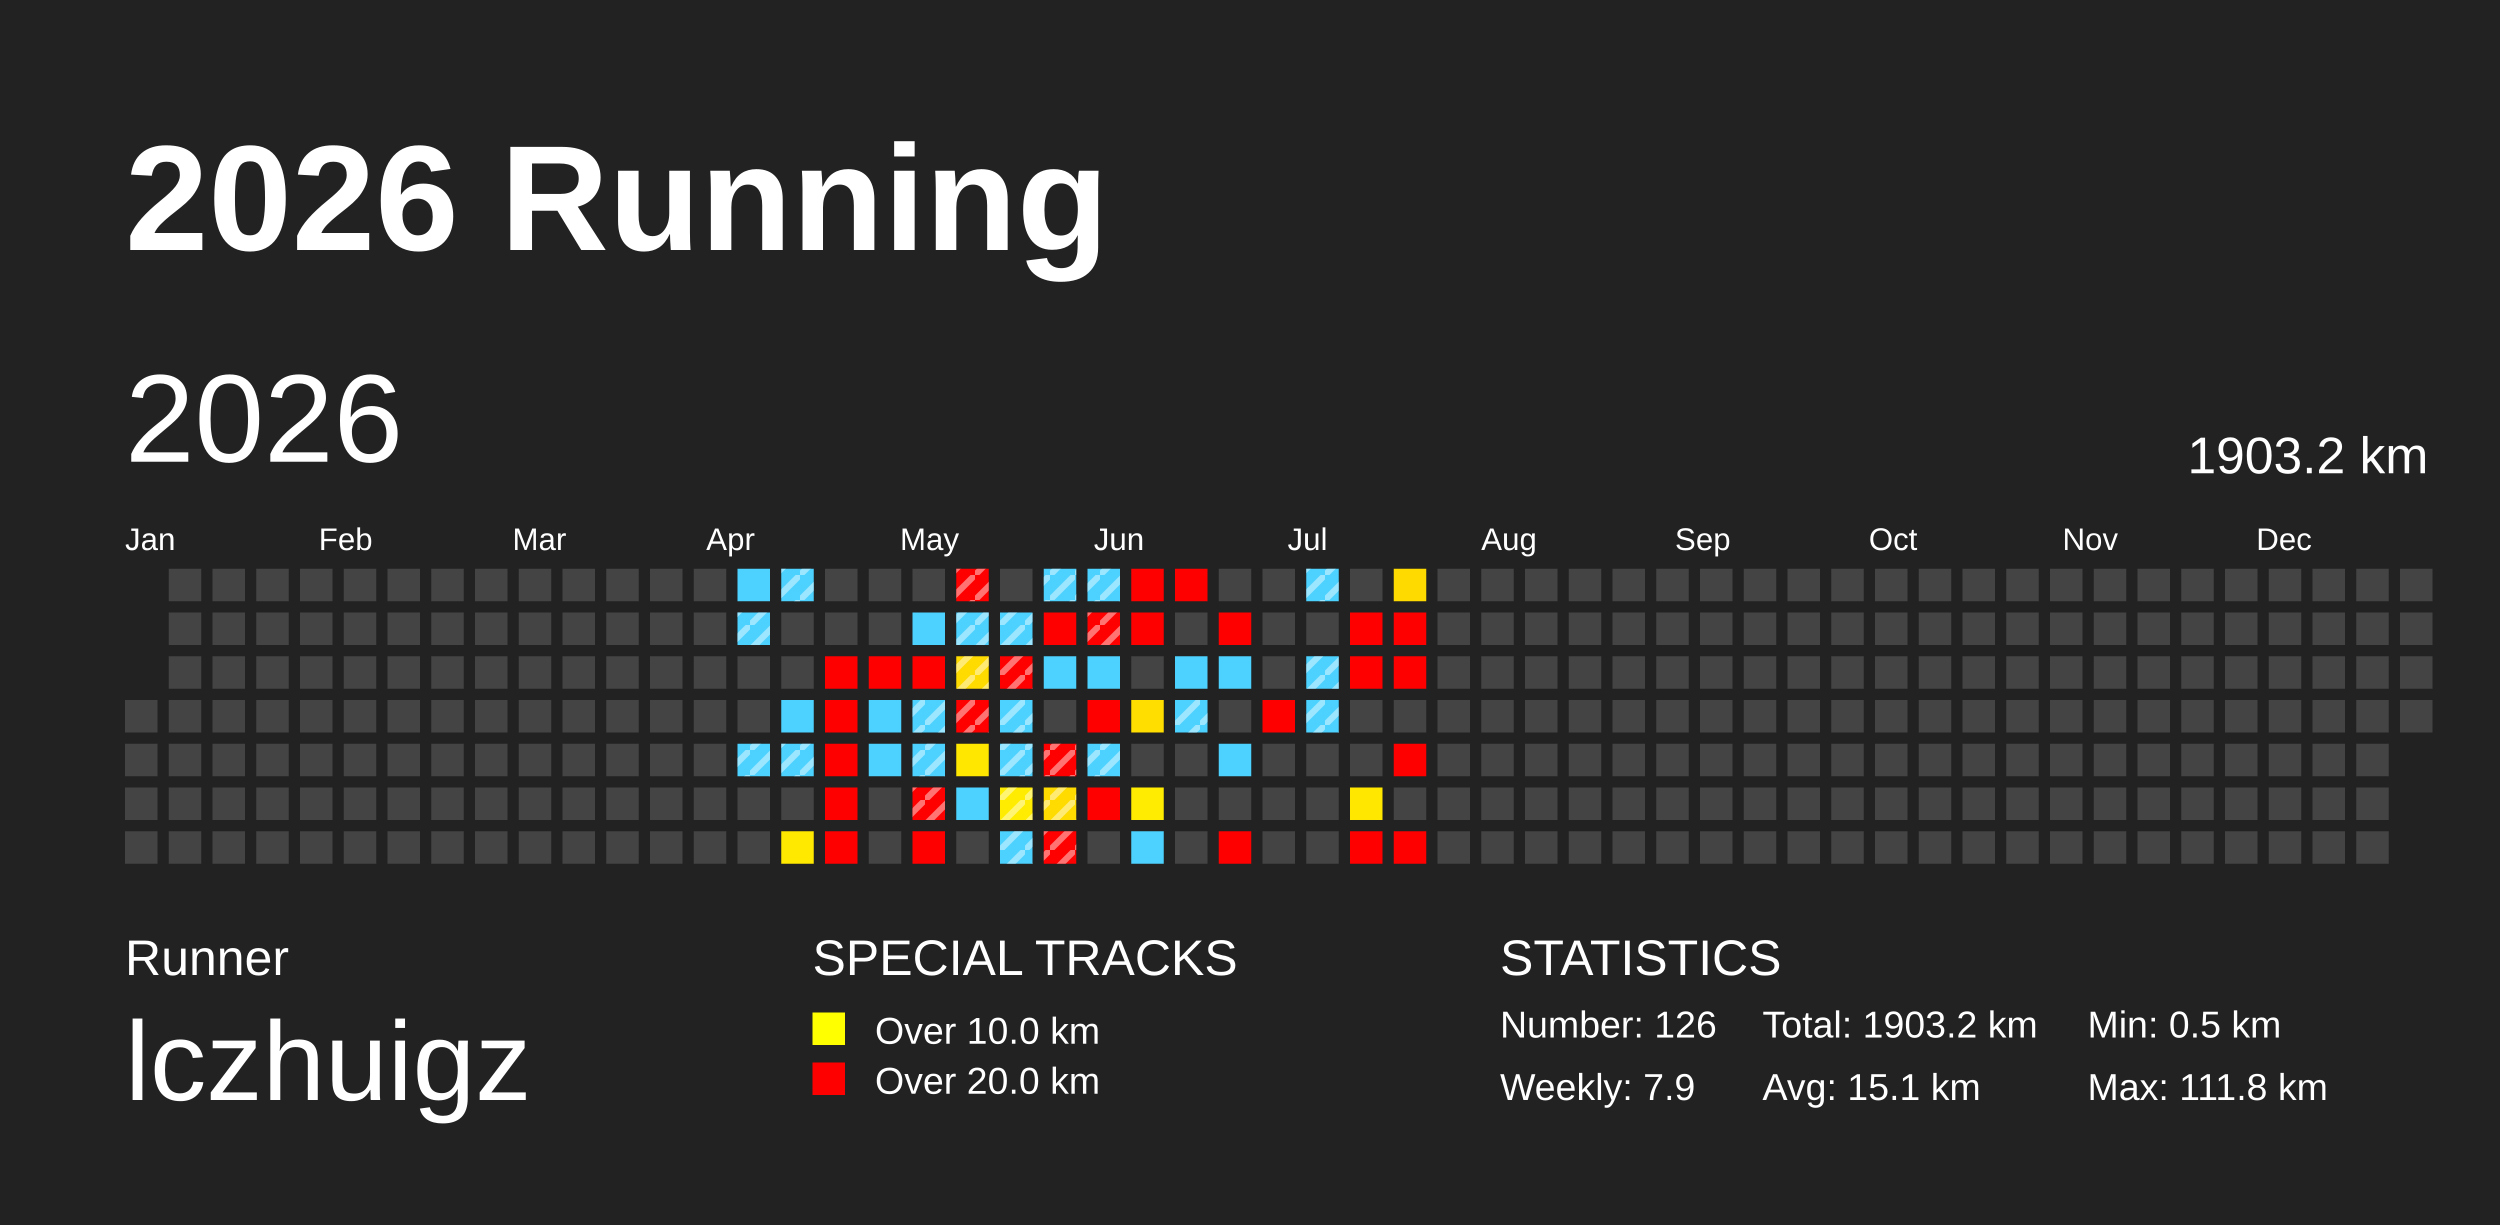
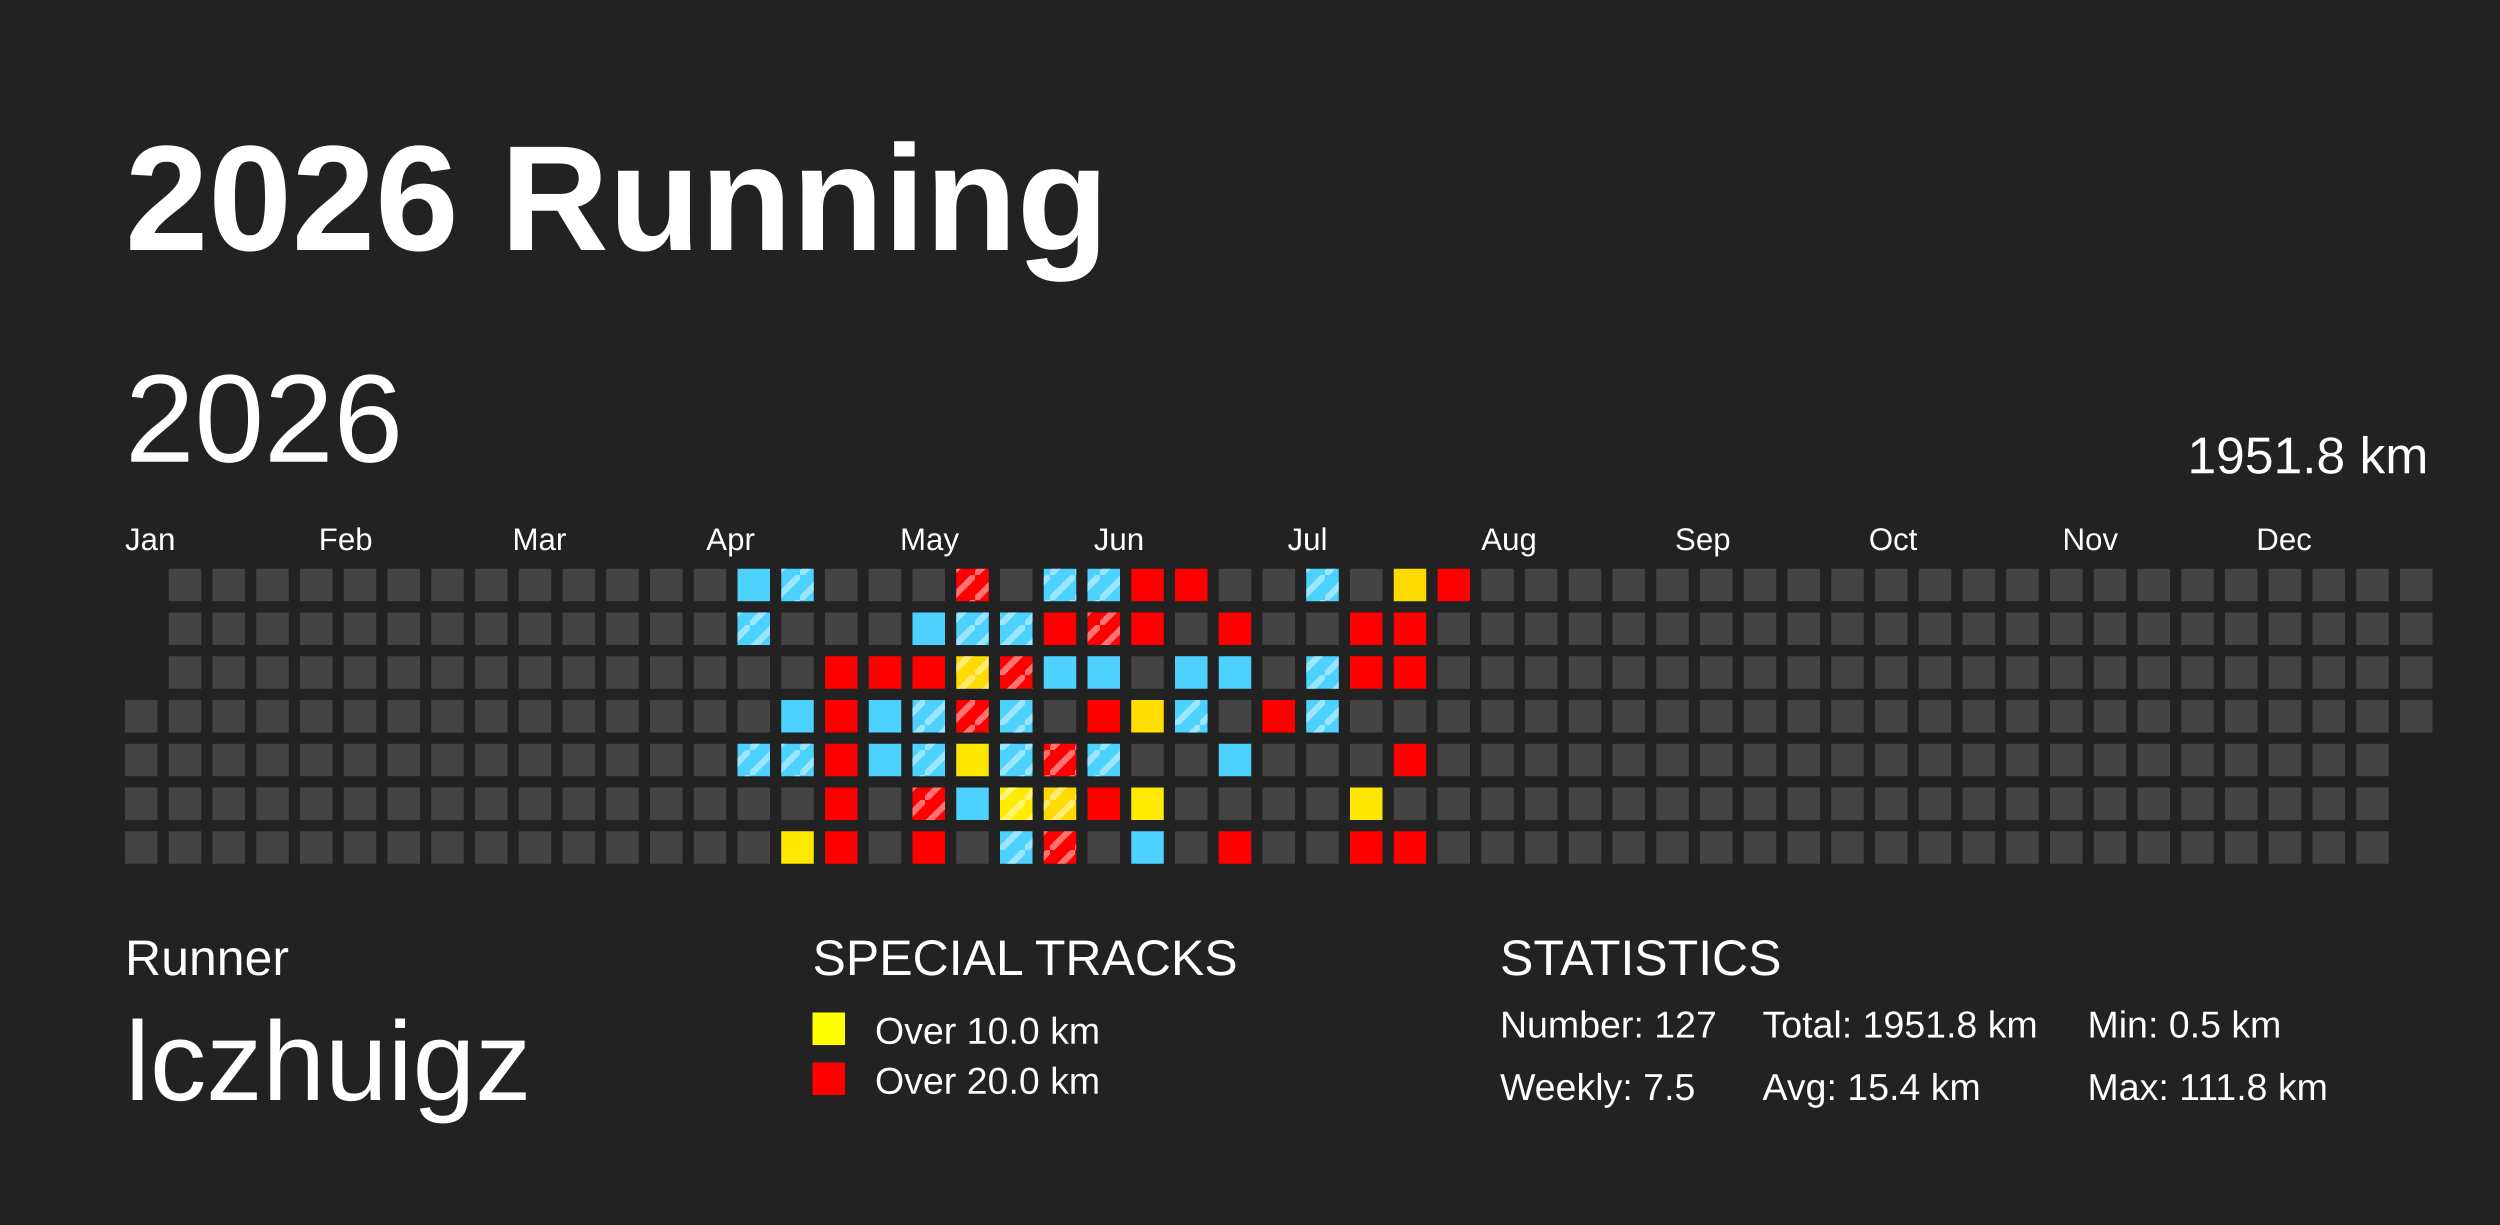
<svg xmlns="http://www.w3.org/2000/svg" baseProfile="full" height="98mm" version="1.1" viewBox="0,0,200,98" width="200mm">
  <defs>
    <pattern height="2" id="indoor-stripe" patternUnits="userSpaceOnUse" width="2">
      <line stroke="white" stroke-opacity="0.45" stroke-width="0.5" x1="0" x2="2" y1="2" y2="0" />
    </pattern>
  </defs>
  <rect fill="#222222" height="98" width="200" x="0" y="0" />
  <text fill="#FFFFFF" style="font-size:12px; font-family:Arial; font-weight:bold;" x="10" y="20">2026 Running</text>
  <text fill="#FFFFFF" style="font-size:4px; font-family:Arial" x="10" y="78">Runner</text>
  <text fill="#FFFFFF" style="font-size:9px; font-family:Arial" x="10" y="88">lczhuigz</text>
  <text fill="#FFFFFF" style="font-size:4px; font-family:Arial" x="65" y="78">SPECIAL TRACKS</text>
  <rect fill="yellow" height="2.6" width="2.6" x="65" y="81" />
  <text fill="#FFFFFF" style="font-size:3px; font-family:Arial" x="70" y="83.5">Over 10.0 km</text>
  <rect fill="red" height="2.6" width="2.6" x="65" y="85" />
  <text fill="#FFFFFF" style="font-size:3px; font-family:Arial" x="70" y="87.5">Over 20.0 km</text>
  <text fill="#FFFFFF" style="font-size:4px; font-family:Arial" x="120" y="78">STATISTICS</text>
-   <text fill="#FFFFFF" style="font-size:3px; font-family:Arial" x="120" y="83">Number: 126</text>
-   <text fill="#FFFFFF" style="font-size:3px; font-family:Arial" x="120" y="88">Weekly: 7.9</text>
-   <text fill="#FFFFFF" style="font-size:3px; font-family:Arial" x="141" y="83">Total: 1903.2 km</text>
-   <text fill="#FFFFFF" style="font-size:3px; font-family:Arial" x="141" y="88">Avg: 15.1 km</text>
+   <text fill="#FFFFFF" style="font-size:3px; font-family:Arial" x="120" y="83">Number: 127</text>
+   <text fill="#FFFFFF" style="font-size:3px; font-family:Arial" x="120" y="88">Weekly: 7.5</text>
+   <text fill="#FFFFFF" style="font-size:3px; font-family:Arial" x="141" y="83">Total: 1951.8 km</text>
+   <text fill="#FFFFFF" style="font-size:3px; font-family:Arial" x="141" y="88">Avg: 15.4 km</text>
  <text fill="#FFFFFF" style="font-size:3px; font-family:Arial" x="167" y="83">Min: 0.5 km</text>
  <text fill="#FFFFFF" style="font-size:3px; font-family:Arial" x="167" y="88">Max: 111.8 km</text>
  <text dominant-baseline="hanging" fill="#FFFFFF" style="font-size:10.0px; font-family:Arial;" x="10" y="30">2026</text>
-   <text dominant-baseline="hanging" fill="#FFFFFF" style="font-size:4.125px; font-family:Arial;" x="175" y="35">1903.2 km</text>
+   <text dominant-baseline="hanging" fill="#FFFFFF" style="font-size:4.125px; font-family:Arial;" x="175" y="35">1951.8 km</text>
  <text fill="#FFFFFF" style="font-size:2.5px; font-family:Arial" x="10.0" y="44">Jan</text>
  <text fill="#FFFFFF" style="font-size:2.5px; font-family:Arial" x="25.5" y="44">Feb</text>
  <text fill="#FFFFFF" style="font-size:2.5px; font-family:Arial" x="41.0" y="44">Mar</text>
  <text fill="#FFFFFF" style="font-size:2.5px; font-family:Arial" x="56.5" y="44">Apr</text>
  <text fill="#FFFFFF" style="font-size:2.5px; font-family:Arial" x="72.0" y="44">May</text>
  <text fill="#FFFFFF" style="font-size:2.5px; font-family:Arial" x="87.5" y="44">Jun</text>
  <text fill="#FFFFFF" style="font-size:2.5px; font-family:Arial" x="103.0" y="44">Jul</text>
  <text fill="#FFFFFF" style="font-size:2.5px; font-family:Arial" x="118.5" y="44">Aug</text>
  <text fill="#FFFFFF" style="font-size:2.5px; font-family:Arial" x="134.0" y="44">Sep</text>
  <text fill="#FFFFFF" style="font-size:2.5px; font-family:Arial" x="149.5" y="44">Oct</text>
  <text fill="#FFFFFF" style="font-size:2.5px; font-family:Arial" x="165.0" y="44">Nov</text>
  <text fill="#FFFFFF" style="font-size:2.5px; font-family:Arial" x="180.5" y="44">Dec</text>
  <rect fill="#444444" height="2.6" width="2.6" x="10.0" y="56.0" />
  <rect fill="#444444" height="2.6" width="2.6" x="10.0" y="59.5" />
  <rect fill="#444444" height="2.6" width="2.6" x="10.0" y="63.0" />
  <rect fill="#444444" height="2.6" width="2.6" x="10.0" y="66.5" />
  <rect fill="#444444" height="2.6" width="2.6" x="13.5" y="45.5" />
  <rect fill="#444444" height="2.6" width="2.6" x="13.5" y="49.0" />
  <rect fill="#444444" height="2.6" width="2.6" x="13.5" y="52.5" />
  <rect fill="#444444" height="2.6" width="2.6" x="13.5" y="56.0" />
  <rect fill="#444444" height="2.6" width="2.6" x="13.5" y="59.5" />
  <rect fill="#444444" height="2.6" width="2.6" x="13.5" y="63.0" />
  <rect fill="#444444" height="2.6" width="2.6" x="13.5" y="66.5" />
  <rect fill="#444444" height="2.6" width="2.6" x="17.0" y="45.5" />
  <rect fill="#444444" height="2.6" width="2.6" x="17.0" y="49.0" />
  <rect fill="#444444" height="2.6" width="2.6" x="17.0" y="52.5" />
  <rect fill="#444444" height="2.6" width="2.6" x="17.0" y="56.0" />
  <rect fill="#444444" height="2.6" width="2.6" x="17.0" y="59.5" />
  <rect fill="#444444" height="2.6" width="2.6" x="17.0" y="63.0" />
  <rect fill="#444444" height="2.6" width="2.6" x="17.0" y="66.5" />
  <rect fill="#444444" height="2.6" width="2.6" x="20.5" y="45.5" />
  <rect fill="#444444" height="2.6" width="2.6" x="20.5" y="49.0" />
  <rect fill="#444444" height="2.6" width="2.6" x="20.5" y="52.5" />
  <rect fill="#444444" height="2.6" width="2.6" x="20.5" y="56.0" />
  <rect fill="#444444" height="2.6" width="2.6" x="20.5" y="59.5" />
  <rect fill="#444444" height="2.6" width="2.6" x="20.5" y="63.0" />
  <rect fill="#444444" height="2.6" width="2.6" x="20.5" y="66.5" />
  <rect fill="#444444" height="2.6" width="2.6" x="24.0" y="45.5" />
  <rect fill="#444444" height="2.6" width="2.6" x="24.0" y="49.0" />
  <rect fill="#444444" height="2.6" width="2.6" x="24.0" y="52.5" />
  <rect fill="#444444" height="2.6" width="2.6" x="24.0" y="56.0" />
  <rect fill="#444444" height="2.6" width="2.6" x="24.0" y="59.5" />
  <rect fill="#444444" height="2.6" width="2.6" x="24.0" y="63.0" />
  <rect fill="#444444" height="2.6" width="2.6" x="24.0" y="66.5" />
  <rect fill="#444444" height="2.6" width="2.6" x="27.5" y="45.5" />
  <rect fill="#444444" height="2.6" width="2.6" x="27.5" y="49.0" />
  <rect fill="#444444" height="2.6" width="2.6" x="27.5" y="52.5" />
  <rect fill="#444444" height="2.6" width="2.6" x="27.5" y="56.0" />
  <rect fill="#444444" height="2.6" width="2.6" x="27.5" y="59.5" />
  <rect fill="#444444" height="2.6" width="2.6" x="27.5" y="63.0" />
  <rect fill="#444444" height="2.6" width="2.6" x="27.5" y="66.5" />
  <rect fill="#444444" height="2.6" width="2.6" x="31.0" y="45.5" />
  <rect fill="#444444" height="2.6" width="2.6" x="31.0" y="49.0" />
  <rect fill="#444444" height="2.6" width="2.6" x="31.0" y="52.5" />
  <rect fill="#444444" height="2.6" width="2.6" x="31.0" y="56.0" />
  <rect fill="#444444" height="2.6" width="2.6" x="31.0" y="59.5" />
  <rect fill="#444444" height="2.6" width="2.6" x="31.0" y="63.0" />
  <rect fill="#444444" height="2.6" width="2.6" x="31.0" y="66.5" />
  <rect fill="#444444" height="2.6" width="2.6" x="34.5" y="45.5" />
  <rect fill="#444444" height="2.6" width="2.6" x="34.5" y="49.0" />
  <rect fill="#444444" height="2.6" width="2.6" x="34.5" y="52.5" />
  <rect fill="#444444" height="2.6" width="2.6" x="34.5" y="56.0" />
  <rect fill="#444444" height="2.6" width="2.6" x="34.5" y="59.5" />
  <rect fill="#444444" height="2.6" width="2.6" x="34.5" y="63.0" />
  <rect fill="#444444" height="2.6" width="2.6" x="34.5" y="66.5" />
  <rect fill="#444444" height="2.6" width="2.6" x="38.0" y="45.5" />
  <rect fill="#444444" height="2.6" width="2.6" x="38.0" y="49.0" />
  <rect fill="#444444" height="2.6" width="2.6" x="38.0" y="52.5" />
  <rect fill="#444444" height="2.6" width="2.6" x="38.0" y="56.0" />
  <rect fill="#444444" height="2.6" width="2.6" x="38.0" y="59.5" />
  <rect fill="#444444" height="2.6" width="2.6" x="38.0" y="63.0" />
  <rect fill="#444444" height="2.6" width="2.6" x="38.0" y="66.5" />
  <rect fill="#444444" height="2.6" width="2.6" x="41.5" y="45.5" />
  <rect fill="#444444" height="2.6" width="2.6" x="41.5" y="49.0" />
  <rect fill="#444444" height="2.6" width="2.6" x="41.5" y="52.5" />
  <rect fill="#444444" height="2.6" width="2.6" x="41.5" y="56.0" />
  <rect fill="#444444" height="2.6" width="2.6" x="41.5" y="59.5" />
  <rect fill="#444444" height="2.6" width="2.6" x="41.5" y="63.0" />
  <rect fill="#444444" height="2.6" width="2.6" x="41.5" y="66.5" />
  <rect fill="#444444" height="2.6" width="2.6" x="45.0" y="45.5" />
  <rect fill="#444444" height="2.6" width="2.6" x="45.0" y="49.0" />
  <rect fill="#444444" height="2.6" width="2.6" x="45.0" y="52.5" />
  <rect fill="#444444" height="2.6" width="2.6" x="45.0" y="56.0" />
  <rect fill="#444444" height="2.6" width="2.6" x="45.0" y="59.5" />
  <rect fill="#444444" height="2.6" width="2.6" x="45.0" y="63.0" />
  <rect fill="#444444" height="2.6" width="2.6" x="45.0" y="66.5" />
  <rect fill="#444444" height="2.6" width="2.6" x="48.5" y="45.5" />
  <rect fill="#444444" height="2.6" width="2.6" x="48.5" y="49.0" />
  <rect fill="#444444" height="2.6" width="2.6" x="48.5" y="52.5" />
  <rect fill="#444444" height="2.6" width="2.6" x="48.5" y="56.0" />
  <rect fill="#444444" height="2.6" width="2.6" x="48.5" y="59.5" />
  <rect fill="#444444" height="2.6" width="2.6" x="48.5" y="63.0" />
  <rect fill="#444444" height="2.6" width="2.6" x="48.5" y="66.5" />
  <rect fill="#444444" height="2.6" width="2.6" x="52.0" y="45.5" />
  <rect fill="#444444" height="2.6" width="2.6" x="52.0" y="49.0" />
  <rect fill="#444444" height="2.6" width="2.6" x="52.0" y="52.5" />
  <rect fill="#444444" height="2.6" width="2.6" x="52.0" y="56.0" />
  <rect fill="#444444" height="2.6" width="2.6" x="52.0" y="59.5" />
  <rect fill="#444444" height="2.6" width="2.6" x="52.0" y="63.0" />
  <rect fill="#444444" height="2.6" width="2.6" x="52.0" y="66.5" />
  <rect fill="#444444" height="2.6" width="2.6" x="55.5" y="45.5" />
  <rect fill="#444444" height="2.6" width="2.6" x="55.5" y="49.0" />
  <rect fill="#444444" height="2.6" width="2.6" x="55.5" y="52.5" />
  <rect fill="#444444" height="2.6" width="2.6" x="55.5" y="56.0" />
  <rect fill="#444444" height="2.6" width="2.6" x="55.5" y="59.5" />
  <rect fill="#444444" height="2.6" width="2.6" x="55.5" y="63.0" />
  <rect fill="#444444" height="2.6" width="2.6" x="55.5" y="66.5" />
  <rect fill="#4dd2ff" height="2.6" width="2.6" x="59.0" y="45.5" />
  <rect fill="#4dd2ff" height="2.6" width="2.6" x="59.0" y="49.0" />
  <rect fill="url(#indoor-stripe)" height="2.6" style="pointer-events: none;" width="2.6" x="59.0" y="49.0" />
  <rect fill="#444444" height="2.6" width="2.6" x="59.0" y="52.5" />
  <rect fill="#444444" height="2.6" width="2.6" x="59.0" y="56.0" />
  <rect fill="#4dd2ff" height="2.6" width="2.6" x="59.0" y="59.5" />
  <rect fill="url(#indoor-stripe)" height="2.6" style="pointer-events: none;" width="2.6" x="59.0" y="59.5" />
  <rect fill="#444444" height="2.6" width="2.6" x="59.0" y="63.0" />
  <rect fill="#444444" height="2.6" width="2.6" x="59.0" y="66.5" />
  <rect fill="#4dd2ff" height="2.6" width="2.6" x="62.5" y="45.5" />
  <rect fill="url(#indoor-stripe)" height="2.6" style="pointer-events: none;" width="2.6" x="62.5" y="45.5" />
  <rect fill="#444444" height="2.6" width="2.6" x="62.5" y="49.0" />
  <rect fill="#444444" height="2.6" width="2.6" x="62.5" y="52.5" />
  <rect fill="#4dd2ff" height="2.6" width="2.6" x="62.5" y="56.0" />
  <rect fill="#4dd2ff" height="2.6" width="2.6" x="62.5" y="59.5" />
  <rect fill="url(#indoor-stripe)" height="2.6" style="pointer-events: none;" width="2.6" x="62.5" y="59.5" />
  <rect fill="#444444" height="2.6" width="2.6" x="62.5" y="63.0" />
  <rect fill="#ffe900" height="2.6" width="2.6" x="62.5" y="66.5" />
  <rect fill="#444444" height="2.6" width="2.6" x="66.0" y="45.5" />
  <rect fill="#444444" height="2.6" width="2.6" x="66.0" y="49.0" />
  <rect fill="red" height="2.6" width="2.6" x="66.0" y="52.5" />
  <rect fill="red" height="2.6" width="2.6" x="66.0" y="56.0" />
  <rect fill="red" height="2.6" width="2.6" x="66.0" y="59.5" />
  <rect fill="red" height="2.6" width="2.6" x="66.0" y="63.0" />
  <rect fill="red" height="2.6" width="2.6" x="66.0" y="66.5" />
  <rect fill="#444444" height="2.6" width="2.6" x="69.5" y="45.5" />
  <rect fill="#444444" height="2.6" width="2.6" x="69.5" y="49.0" />
  <rect fill="red" height="2.6" width="2.6" x="69.5" y="52.5" />
  <rect fill="#4dd2ff" height="2.6" width="2.6" x="69.5" y="56.0" />
  <rect fill="#4dd2ff" height="2.6" width="2.6" x="69.5" y="59.5" />
  <rect fill="#444444" height="2.6" width="2.6" x="69.5" y="63.0" />
  <rect fill="#444444" height="2.6" width="2.6" x="69.5" y="66.5" />
  <rect fill="#444444" height="2.6" width="2.6" x="73.0" y="45.5" />
  <rect fill="#4dd2ff" height="2.6" width="2.6" x="73.0" y="49.0" />
  <rect fill="red" height="2.6" width="2.6" x="73.0" y="52.5" />
  <rect fill="#4dd2ff" height="2.6" width="2.6" x="73.0" y="56.0" />
  <rect fill="url(#indoor-stripe)" height="2.6" style="pointer-events: none;" width="2.6" x="73.0" y="56.0" />
  <rect fill="#4dd2ff" height="2.6" width="2.6" x="73.0" y="59.5" />
  <rect fill="url(#indoor-stripe)" height="2.6" style="pointer-events: none;" width="2.6" x="73.0" y="59.5" />
  <rect fill="red" height="2.6" width="2.6" x="73.0" y="63.0" />
  <rect fill="url(#indoor-stripe)" height="2.6" style="pointer-events: none;" width="2.6" x="73.0" y="63.0" />
  <rect fill="red" height="2.6" width="2.6" x="73.0" y="66.5" />
  <rect fill="red" height="2.6" width="2.6" x="76.5" y="45.5" />
  <rect fill="url(#indoor-stripe)" height="2.6" style="pointer-events: none;" width="2.6" x="76.5" y="45.5" />
  <rect fill="#4dd2ff" height="2.6" width="2.6" x="76.5" y="49.0" />
  <rect fill="url(#indoor-stripe)" height="2.6" style="pointer-events: none;" width="2.6" x="76.5" y="49.0" />
  <rect fill="#ffdb00" height="2.6" width="2.6" x="76.5" y="52.5" />
  <rect fill="url(#indoor-stripe)" height="2.6" style="pointer-events: none;" width="2.6" x="76.5" y="52.5" />
  <rect fill="red" height="2.6" width="2.6" x="76.5" y="56.0" />
  <rect fill="url(#indoor-stripe)" height="2.6" style="pointer-events: none;" width="2.6" x="76.5" y="56.0" />
  <rect fill="#ffe700" height="2.6" width="2.6" x="76.5" y="59.5" />
  <rect fill="#4dd2ff" height="2.6" width="2.6" x="76.5" y="63.0" />
  <rect fill="#444444" height="2.6" width="2.6" x="76.5" y="66.5" />
  <rect fill="#444444" height="2.6" width="2.6" x="80.0" y="45.5" />
  <rect fill="#4dd2ff" height="2.6" width="2.6" x="80.0" y="49.0" />
  <rect fill="url(#indoor-stripe)" height="2.6" style="pointer-events: none;" width="2.6" x="80.0" y="49.0" />
  <rect fill="red" height="2.6" width="2.6" x="80.0" y="52.5" />
  <rect fill="url(#indoor-stripe)" height="2.6" style="pointer-events: none;" width="2.6" x="80.0" y="52.5" />
  <rect fill="#4dd2ff" height="2.6" width="2.6" x="80.0" y="56.0" />
  <rect fill="url(#indoor-stripe)" height="2.6" style="pointer-events: none;" width="2.6" x="80.0" y="56.0" />
  <rect fill="#4dd2ff" height="2.6" width="2.6" x="80.0" y="59.5" />
  <rect fill="url(#indoor-stripe)" height="2.6" style="pointer-events: none;" width="2.6" x="80.0" y="59.5" />
  <rect fill="#ffec00" height="2.6" width="2.6" x="80.0" y="63.0" />
  <rect fill="url(#indoor-stripe)" height="2.6" style="pointer-events: none;" width="2.6" x="80.0" y="63.0" />
  <rect fill="#4dd2ff" height="2.6" width="2.6" x="80.0" y="66.5" />
  <rect fill="url(#indoor-stripe)" height="2.6" style="pointer-events: none;" width="2.6" x="80.0" y="66.5" />
  <rect fill="#4dd2ff" height="2.6" width="2.6" x="83.5" y="45.5" />
  <rect fill="url(#indoor-stripe)" height="2.6" style="pointer-events: none;" width="2.6" x="83.5" y="45.5" />
  <rect fill="red" height="2.6" width="2.6" x="83.5" y="49.0" />
  <rect fill="#4dd2ff" height="2.6" width="2.6" x="83.5" y="52.5" />
  <rect fill="#444444" height="2.6" width="2.6" x="83.5" y="56.0" />
  <rect fill="red" height="2.6" width="2.6" x="83.5" y="59.5" />
  <rect fill="url(#indoor-stripe)" height="2.6" style="pointer-events: none;" width="2.6" x="83.5" y="59.5" />
  <rect fill="#ffdb00" height="2.6" width="2.6" x="83.5" y="63.0" />
  <rect fill="url(#indoor-stripe)" height="2.6" style="pointer-events: none;" width="2.6" x="83.5" y="63.0" />
  <rect fill="red" height="2.6" width="2.6" x="83.5" y="66.5" />
  <rect fill="url(#indoor-stripe)" height="2.6" style="pointer-events: none;" width="2.6" x="83.5" y="66.5" />
  <rect fill="#4dd2ff" height="2.6" width="2.6" x="87.0" y="45.5" />
  <rect fill="url(#indoor-stripe)" height="2.6" style="pointer-events: none;" width="2.6" x="87.0" y="45.5" />
  <rect fill="red" height="2.6" width="2.6" x="87.0" y="49.0" />
  <rect fill="url(#indoor-stripe)" height="2.6" style="pointer-events: none;" width="2.6" x="87.0" y="49.0" />
  <rect fill="#4dd2ff" height="2.6" width="2.6" x="87.0" y="52.5" />
  <rect fill="red" height="2.6" width="2.6" x="87.0" y="56.0" />
  <rect fill="#4dd2ff" height="2.6" width="2.6" x="87.0" y="59.5" />
  <rect fill="url(#indoor-stripe)" height="2.6" style="pointer-events: none;" width="2.6" x="87.0" y="59.5" />
  <rect fill="red" height="2.6" width="2.6" x="87.0" y="63.0" />
  <rect fill="#444444" height="2.6" width="2.6" x="87.0" y="66.5" />
  <rect fill="red" height="2.6" width="2.6" x="90.5" y="45.5" />
  <rect fill="red" height="2.6" width="2.6" x="90.5" y="49.0" />
  <rect fill="#444444" height="2.6" width="2.6" x="90.5" y="52.5" />
  <rect fill="#ffde00" height="2.6" width="2.6" x="90.5" y="56.0" />
  <rect fill="#444444" height="2.6" width="2.6" x="90.5" y="59.5" />
  <rect fill="#ffec00" height="2.6" width="2.6" x="90.5" y="63.0" />
  <rect fill="#4dd2ff" height="2.6" width="2.6" x="90.5" y="66.5" />
  <rect fill="red" height="2.6" width="2.6" x="94.0" y="45.5" />
  <rect fill="#444444" height="2.6" width="2.6" x="94.0" y="49.0" />
  <rect fill="#4dd2ff" height="2.6" width="2.6" x="94.0" y="52.5" />
  <rect fill="#4dd2ff" height="2.6" width="2.6" x="94.0" y="56.0" />
  <rect fill="url(#indoor-stripe)" height="2.6" style="pointer-events: none;" width="2.6" x="94.0" y="56.0" />
  <rect fill="#444444" height="2.6" width="2.6" x="94.0" y="59.5" />
  <rect fill="#444444" height="2.6" width="2.6" x="94.0" y="63.0" />
  <rect fill="#444444" height="2.6" width="2.6" x="94.0" y="66.5" />
  <rect fill="#444444" height="2.6" width="2.6" x="97.5" y="45.5" />
  <rect fill="red" height="2.6" width="2.6" x="97.5" y="49.0" />
  <rect fill="#4dd2ff" height="2.6" width="2.6" x="97.5" y="52.5" />
  <rect fill="#444444" height="2.6" width="2.6" x="97.5" y="56.0" />
  <rect fill="#4dd2ff" height="2.6" width="2.6" x="97.5" y="59.5" />
  <rect fill="#444444" height="2.6" width="2.6" x="97.5" y="63.0" />
  <rect fill="red" height="2.6" width="2.6" x="97.5" y="66.5" />
  <rect fill="#444444" height="2.6" width="2.6" x="101.0" y="45.5" />
  <rect fill="#444444" height="2.6" width="2.6" x="101.0" y="49.0" />
  <rect fill="#444444" height="2.6" width="2.6" x="101.0" y="52.5" />
  <rect fill="red" height="2.6" width="2.6" x="101.0" y="56.0" />
  <rect fill="#444444" height="2.6" width="2.6" x="101.0" y="59.5" />
  <rect fill="#444444" height="2.6" width="2.6" x="101.0" y="63.0" />
  <rect fill="#444444" height="2.6" width="2.6" x="101.0" y="66.5" />
  <rect fill="#4dd2ff" height="2.6" width="2.6" x="104.5" y="45.5" />
  <rect fill="url(#indoor-stripe)" height="2.6" style="pointer-events: none;" width="2.6" x="104.5" y="45.5" />
  <rect fill="#444444" height="2.6" width="2.6" x="104.5" y="49.0" />
  <rect fill="#4dd2ff" height="2.6" width="2.6" x="104.5" y="52.5" />
  <rect fill="url(#indoor-stripe)" height="2.6" style="pointer-events: none;" width="2.6" x="104.5" y="52.5" />
  <rect fill="#4dd2ff" height="2.6" width="2.6" x="104.5" y="56.0" />
  <rect fill="url(#indoor-stripe)" height="2.6" style="pointer-events: none;" width="2.6" x="104.5" y="56.0" />
  <rect fill="#444444" height="2.6" width="2.6" x="104.5" y="59.5" />
  <rect fill="#444444" height="2.6" width="2.6" x="104.5" y="63.0" />
  <rect fill="#444444" height="2.6" width="2.6" x="104.5" y="66.5" />
  <rect fill="#444444" height="2.6" width="2.6" x="108.0" y="45.5" />
  <rect fill="red" height="2.6" width="2.6" x="108.0" y="49.0" />
  <rect fill="red" height="2.6" width="2.6" x="108.0" y="52.5" />
  <rect fill="#444444" height="2.6" width="2.6" x="108.0" y="56.0" />
  <rect fill="#444444" height="2.6" width="2.6" x="108.0" y="59.5" />
  <rect fill="#ffe700" height="2.6" width="2.6" x="108.0" y="63.0" />
  <rect fill="red" height="2.6" width="2.6" x="108.0" y="66.5" />
  <rect fill="#ffda00" height="2.6" width="2.6" x="111.5" y="45.5" />
  <rect fill="red" height="2.6" width="2.6" x="111.5" y="49.0" />
  <rect fill="red" height="2.6" width="2.6" x="111.5" y="52.5" />
  <rect fill="#444444" height="2.6" width="2.6" x="111.5" y="56.0" />
  <rect fill="red" height="2.6" width="2.6" x="111.5" y="59.5" />
  <rect fill="#444444" height="2.6" width="2.6" x="111.5" y="63.0" />
  <rect fill="red" height="2.6" width="2.6" x="111.5" y="66.5" />
-   <rect fill="#444444" height="2.6" width="2.6" x="115.0" y="45.5" />
+   <rect fill="red" height="2.6" width="2.6" x="115.0" y="45.5" />
  <rect fill="#444444" height="2.6" width="2.6" x="115.0" y="49.0" />
  <rect fill="#444444" height="2.6" width="2.6" x="115.0" y="52.5" />
  <rect fill="#444444" height="2.6" width="2.6" x="115.0" y="56.0" />
  <rect fill="#444444" height="2.6" width="2.6" x="115.0" y="59.5" />
  <rect fill="#444444" height="2.6" width="2.6" x="115.0" y="63.0" />
  <rect fill="#444444" height="2.6" width="2.6" x="115.0" y="66.5" />
  <rect fill="#444444" height="2.6" width="2.6" x="118.5" y="45.5" />
  <rect fill="#444444" height="2.6" width="2.6" x="118.5" y="49.0" />
  <rect fill="#444444" height="2.6" width="2.6" x="118.5" y="52.5" />
  <rect fill="#444444" height="2.6" width="2.6" x="118.5" y="56.0" />
  <rect fill="#444444" height="2.6" width="2.6" x="118.5" y="59.5" />
  <rect fill="#444444" height="2.6" width="2.6" x="118.5" y="63.0" />
  <rect fill="#444444" height="2.6" width="2.6" x="118.5" y="66.5" />
  <rect fill="#444444" height="2.6" width="2.6" x="122.0" y="45.5" />
  <rect fill="#444444" height="2.6" width="2.6" x="122.0" y="49.0" />
  <rect fill="#444444" height="2.6" width="2.6" x="122.0" y="52.5" />
  <rect fill="#444444" height="2.6" width="2.6" x="122.0" y="56.0" />
  <rect fill="#444444" height="2.6" width="2.6" x="122.0" y="59.5" />
  <rect fill="#444444" height="2.6" width="2.6" x="122.0" y="63.0" />
  <rect fill="#444444" height="2.6" width="2.6" x="122.0" y="66.5" />
  <rect fill="#444444" height="2.6" width="2.6" x="125.5" y="45.5" />
  <rect fill="#444444" height="2.6" width="2.6" x="125.5" y="49.0" />
  <rect fill="#444444" height="2.6" width="2.6" x="125.5" y="52.5" />
  <rect fill="#444444" height="2.6" width="2.6" x="125.5" y="56.0" />
  <rect fill="#444444" height="2.6" width="2.6" x="125.5" y="59.5" />
  <rect fill="#444444" height="2.6" width="2.6" x="125.5" y="63.0" />
  <rect fill="#444444" height="2.6" width="2.6" x="125.5" y="66.5" />
  <rect fill="#444444" height="2.6" width="2.6" x="129.0" y="45.5" />
  <rect fill="#444444" height="2.6" width="2.6" x="129.0" y="49.0" />
  <rect fill="#444444" height="2.6" width="2.6" x="129.0" y="52.5" />
  <rect fill="#444444" height="2.6" width="2.6" x="129.0" y="56.0" />
  <rect fill="#444444" height="2.6" width="2.6" x="129.0" y="59.5" />
  <rect fill="#444444" height="2.6" width="2.6" x="129.0" y="63.0" />
  <rect fill="#444444" height="2.6" width="2.6" x="129.0" y="66.5" />
  <rect fill="#444444" height="2.6" width="2.6" x="132.5" y="45.5" />
  <rect fill="#444444" height="2.6" width="2.6" x="132.5" y="49.0" />
  <rect fill="#444444" height="2.6" width="2.6" x="132.5" y="52.5" />
  <rect fill="#444444" height="2.6" width="2.6" x="132.5" y="56.0" />
  <rect fill="#444444" height="2.6" width="2.6" x="132.5" y="59.5" />
  <rect fill="#444444" height="2.6" width="2.6" x="132.5" y="63.0" />
  <rect fill="#444444" height="2.6" width="2.6" x="132.5" y="66.5" />
  <rect fill="#444444" height="2.6" width="2.6" x="136.0" y="45.5" />
  <rect fill="#444444" height="2.6" width="2.6" x="136.0" y="49.0" />
  <rect fill="#444444" height="2.6" width="2.6" x="136.0" y="52.5" />
  <rect fill="#444444" height="2.6" width="2.6" x="136.0" y="56.0" />
  <rect fill="#444444" height="2.6" width="2.6" x="136.0" y="59.5" />
  <rect fill="#444444" height="2.6" width="2.6" x="136.0" y="63.0" />
  <rect fill="#444444" height="2.6" width="2.6" x="136.0" y="66.5" />
  <rect fill="#444444" height="2.6" width="2.6" x="139.5" y="45.5" />
  <rect fill="#444444" height="2.6" width="2.6" x="139.5" y="49.0" />
  <rect fill="#444444" height="2.6" width="2.6" x="139.5" y="52.5" />
  <rect fill="#444444" height="2.6" width="2.6" x="139.5" y="56.0" />
  <rect fill="#444444" height="2.6" width="2.6" x="139.5" y="59.5" />
  <rect fill="#444444" height="2.6" width="2.6" x="139.5" y="63.0" />
  <rect fill="#444444" height="2.6" width="2.6" x="139.5" y="66.5" />
  <rect fill="#444444" height="2.6" width="2.6" x="143.0" y="45.5" />
  <rect fill="#444444" height="2.6" width="2.6" x="143.0" y="49.0" />
  <rect fill="#444444" height="2.6" width="2.6" x="143.0" y="52.5" />
  <rect fill="#444444" height="2.6" width="2.6" x="143.0" y="56.0" />
  <rect fill="#444444" height="2.6" width="2.6" x="143.0" y="59.5" />
  <rect fill="#444444" height="2.6" width="2.6" x="143.0" y="63.0" />
  <rect fill="#444444" height="2.6" width="2.6" x="143.0" y="66.5" />
  <rect fill="#444444" height="2.6" width="2.6" x="146.5" y="45.5" />
  <rect fill="#444444" height="2.6" width="2.6" x="146.5" y="49.0" />
  <rect fill="#444444" height="2.6" width="2.6" x="146.5" y="52.5" />
  <rect fill="#444444" height="2.6" width="2.6" x="146.5" y="56.0" />
  <rect fill="#444444" height="2.6" width="2.6" x="146.5" y="59.5" />
  <rect fill="#444444" height="2.6" width="2.6" x="146.5" y="63.0" />
  <rect fill="#444444" height="2.6" width="2.6" x="146.5" y="66.5" />
  <rect fill="#444444" height="2.6" width="2.6" x="150.0" y="45.5" />
  <rect fill="#444444" height="2.6" width="2.6" x="150.0" y="49.0" />
  <rect fill="#444444" height="2.6" width="2.6" x="150.0" y="52.5" />
  <rect fill="#444444" height="2.6" width="2.6" x="150.0" y="56.0" />
  <rect fill="#444444" height="2.6" width="2.6" x="150.0" y="59.5" />
  <rect fill="#444444" height="2.6" width="2.6" x="150.0" y="63.0" />
  <rect fill="#444444" height="2.6" width="2.6" x="150.0" y="66.5" />
  <rect fill="#444444" height="2.6" width="2.6" x="153.5" y="45.5" />
  <rect fill="#444444" height="2.6" width="2.6" x="153.5" y="49.0" />
  <rect fill="#444444" height="2.6" width="2.6" x="153.5" y="52.5" />
  <rect fill="#444444" height="2.6" width="2.6" x="153.5" y="56.0" />
  <rect fill="#444444" height="2.6" width="2.6" x="153.5" y="59.5" />
  <rect fill="#444444" height="2.6" width="2.6" x="153.5" y="63.0" />
  <rect fill="#444444" height="2.6" width="2.6" x="153.5" y="66.5" />
  <rect fill="#444444" height="2.6" width="2.6" x="157.0" y="45.5" />
  <rect fill="#444444" height="2.6" width="2.6" x="157.0" y="49.0" />
  <rect fill="#444444" height="2.6" width="2.6" x="157.0" y="52.5" />
  <rect fill="#444444" height="2.6" width="2.6" x="157.0" y="56.0" />
  <rect fill="#444444" height="2.6" width="2.6" x="157.0" y="59.5" />
  <rect fill="#444444" height="2.6" width="2.6" x="157.0" y="63.0" />
  <rect fill="#444444" height="2.6" width="2.6" x="157.0" y="66.5" />
  <rect fill="#444444" height="2.6" width="2.6" x="160.5" y="45.5" />
  <rect fill="#444444" height="2.6" width="2.6" x="160.5" y="49.0" />
  <rect fill="#444444" height="2.6" width="2.6" x="160.5" y="52.5" />
  <rect fill="#444444" height="2.6" width="2.6" x="160.5" y="56.0" />
  <rect fill="#444444" height="2.6" width="2.6" x="160.5" y="59.5" />
  <rect fill="#444444" height="2.6" width="2.6" x="160.5" y="63.0" />
  <rect fill="#444444" height="2.6" width="2.6" x="160.5" y="66.5" />
  <rect fill="#444444" height="2.6" width="2.6" x="164.0" y="45.5" />
  <rect fill="#444444" height="2.6" width="2.6" x="164.0" y="49.0" />
  <rect fill="#444444" height="2.6" width="2.6" x="164.0" y="52.5" />
  <rect fill="#444444" height="2.6" width="2.6" x="164.0" y="56.0" />
  <rect fill="#444444" height="2.6" width="2.6" x="164.0" y="59.5" />
  <rect fill="#444444" height="2.6" width="2.6" x="164.0" y="63.0" />
  <rect fill="#444444" height="2.6" width="2.6" x="164.0" y="66.5" />
  <rect fill="#444444" height="2.6" width="2.6" x="167.5" y="45.5" />
  <rect fill="#444444" height="2.6" width="2.6" x="167.5" y="49.0" />
  <rect fill="#444444" height="2.6" width="2.6" x="167.5" y="52.5" />
  <rect fill="#444444" height="2.6" width="2.6" x="167.5" y="56.0" />
  <rect fill="#444444" height="2.6" width="2.6" x="167.5" y="59.5" />
  <rect fill="#444444" height="2.6" width="2.6" x="167.5" y="63.0" />
  <rect fill="#444444" height="2.6" width="2.6" x="167.5" y="66.5" />
  <rect fill="#444444" height="2.6" width="2.6" x="171.0" y="45.5" />
  <rect fill="#444444" height="2.6" width="2.6" x="171.0" y="49.0" />
  <rect fill="#444444" height="2.6" width="2.6" x="171.0" y="52.5" />
  <rect fill="#444444" height="2.6" width="2.6" x="171.0" y="56.0" />
  <rect fill="#444444" height="2.6" width="2.6" x="171.0" y="59.5" />
  <rect fill="#444444" height="2.6" width="2.6" x="171.0" y="63.0" />
  <rect fill="#444444" height="2.6" width="2.6" x="171.0" y="66.5" />
  <rect fill="#444444" height="2.6" width="2.6" x="174.5" y="45.5" />
  <rect fill="#444444" height="2.6" width="2.6" x="174.5" y="49.0" />
  <rect fill="#444444" height="2.6" width="2.6" x="174.5" y="52.5" />
  <rect fill="#444444" height="2.6" width="2.6" x="174.5" y="56.0" />
  <rect fill="#444444" height="2.6" width="2.6" x="174.5" y="59.5" />
  <rect fill="#444444" height="2.6" width="2.6" x="174.5" y="63.0" />
  <rect fill="#444444" height="2.6" width="2.6" x="174.5" y="66.5" />
  <rect fill="#444444" height="2.6" width="2.6" x="178.0" y="45.5" />
  <rect fill="#444444" height="2.6" width="2.6" x="178.0" y="49.0" />
  <rect fill="#444444" height="2.6" width="2.6" x="178.0" y="52.5" />
  <rect fill="#444444" height="2.6" width="2.6" x="178.0" y="56.0" />
  <rect fill="#444444" height="2.6" width="2.6" x="178.0" y="59.5" />
  <rect fill="#444444" height="2.6" width="2.6" x="178.0" y="63.0" />
  <rect fill="#444444" height="2.6" width="2.6" x="178.0" y="66.5" />
  <rect fill="#444444" height="2.6" width="2.6" x="181.5" y="45.5" />
  <rect fill="#444444" height="2.6" width="2.6" x="181.5" y="49.0" />
  <rect fill="#444444" height="2.6" width="2.6" x="181.5" y="52.5" />
  <rect fill="#444444" height="2.6" width="2.6" x="181.5" y="56.0" />
  <rect fill="#444444" height="2.6" width="2.6" x="181.5" y="59.5" />
  <rect fill="#444444" height="2.6" width="2.6" x="181.5" y="63.0" />
  <rect fill="#444444" height="2.6" width="2.6" x="181.5" y="66.5" />
  <rect fill="#444444" height="2.6" width="2.6" x="185.0" y="45.5" />
  <rect fill="#444444" height="2.6" width="2.6" x="185.0" y="49.0" />
  <rect fill="#444444" height="2.6" width="2.6" x="185.0" y="52.5" />
  <rect fill="#444444" height="2.6" width="2.6" x="185.0" y="56.0" />
  <rect fill="#444444" height="2.6" width="2.6" x="185.0" y="59.5" />
  <rect fill="#444444" height="2.6" width="2.6" x="185.0" y="63.0" />
  <rect fill="#444444" height="2.6" width="2.6" x="185.0" y="66.5" />
  <rect fill="#444444" height="2.6" width="2.6" x="188.5" y="45.5" />
  <rect fill="#444444" height="2.6" width="2.6" x="188.5" y="49.0" />
  <rect fill="#444444" height="2.6" width="2.6" x="188.5" y="52.5" />
  <rect fill="#444444" height="2.6" width="2.6" x="188.5" y="56.0" />
  <rect fill="#444444" height="2.6" width="2.6" x="188.5" y="59.5" />
  <rect fill="#444444" height="2.6" width="2.6" x="188.5" y="63.0" />
  <rect fill="#444444" height="2.6" width="2.6" x="188.5" y="66.5" />
  <rect fill="#444444" height="2.6" width="2.6" x="192.0" y="45.5" />
  <rect fill="#444444" height="2.6" width="2.6" x="192.0" y="49.0" />
  <rect fill="#444444" height="2.6" width="2.6" x="192.0" y="52.5" />
  <rect fill="#444444" height="2.6" width="2.6" x="192.0" y="56.0" />
</svg>
